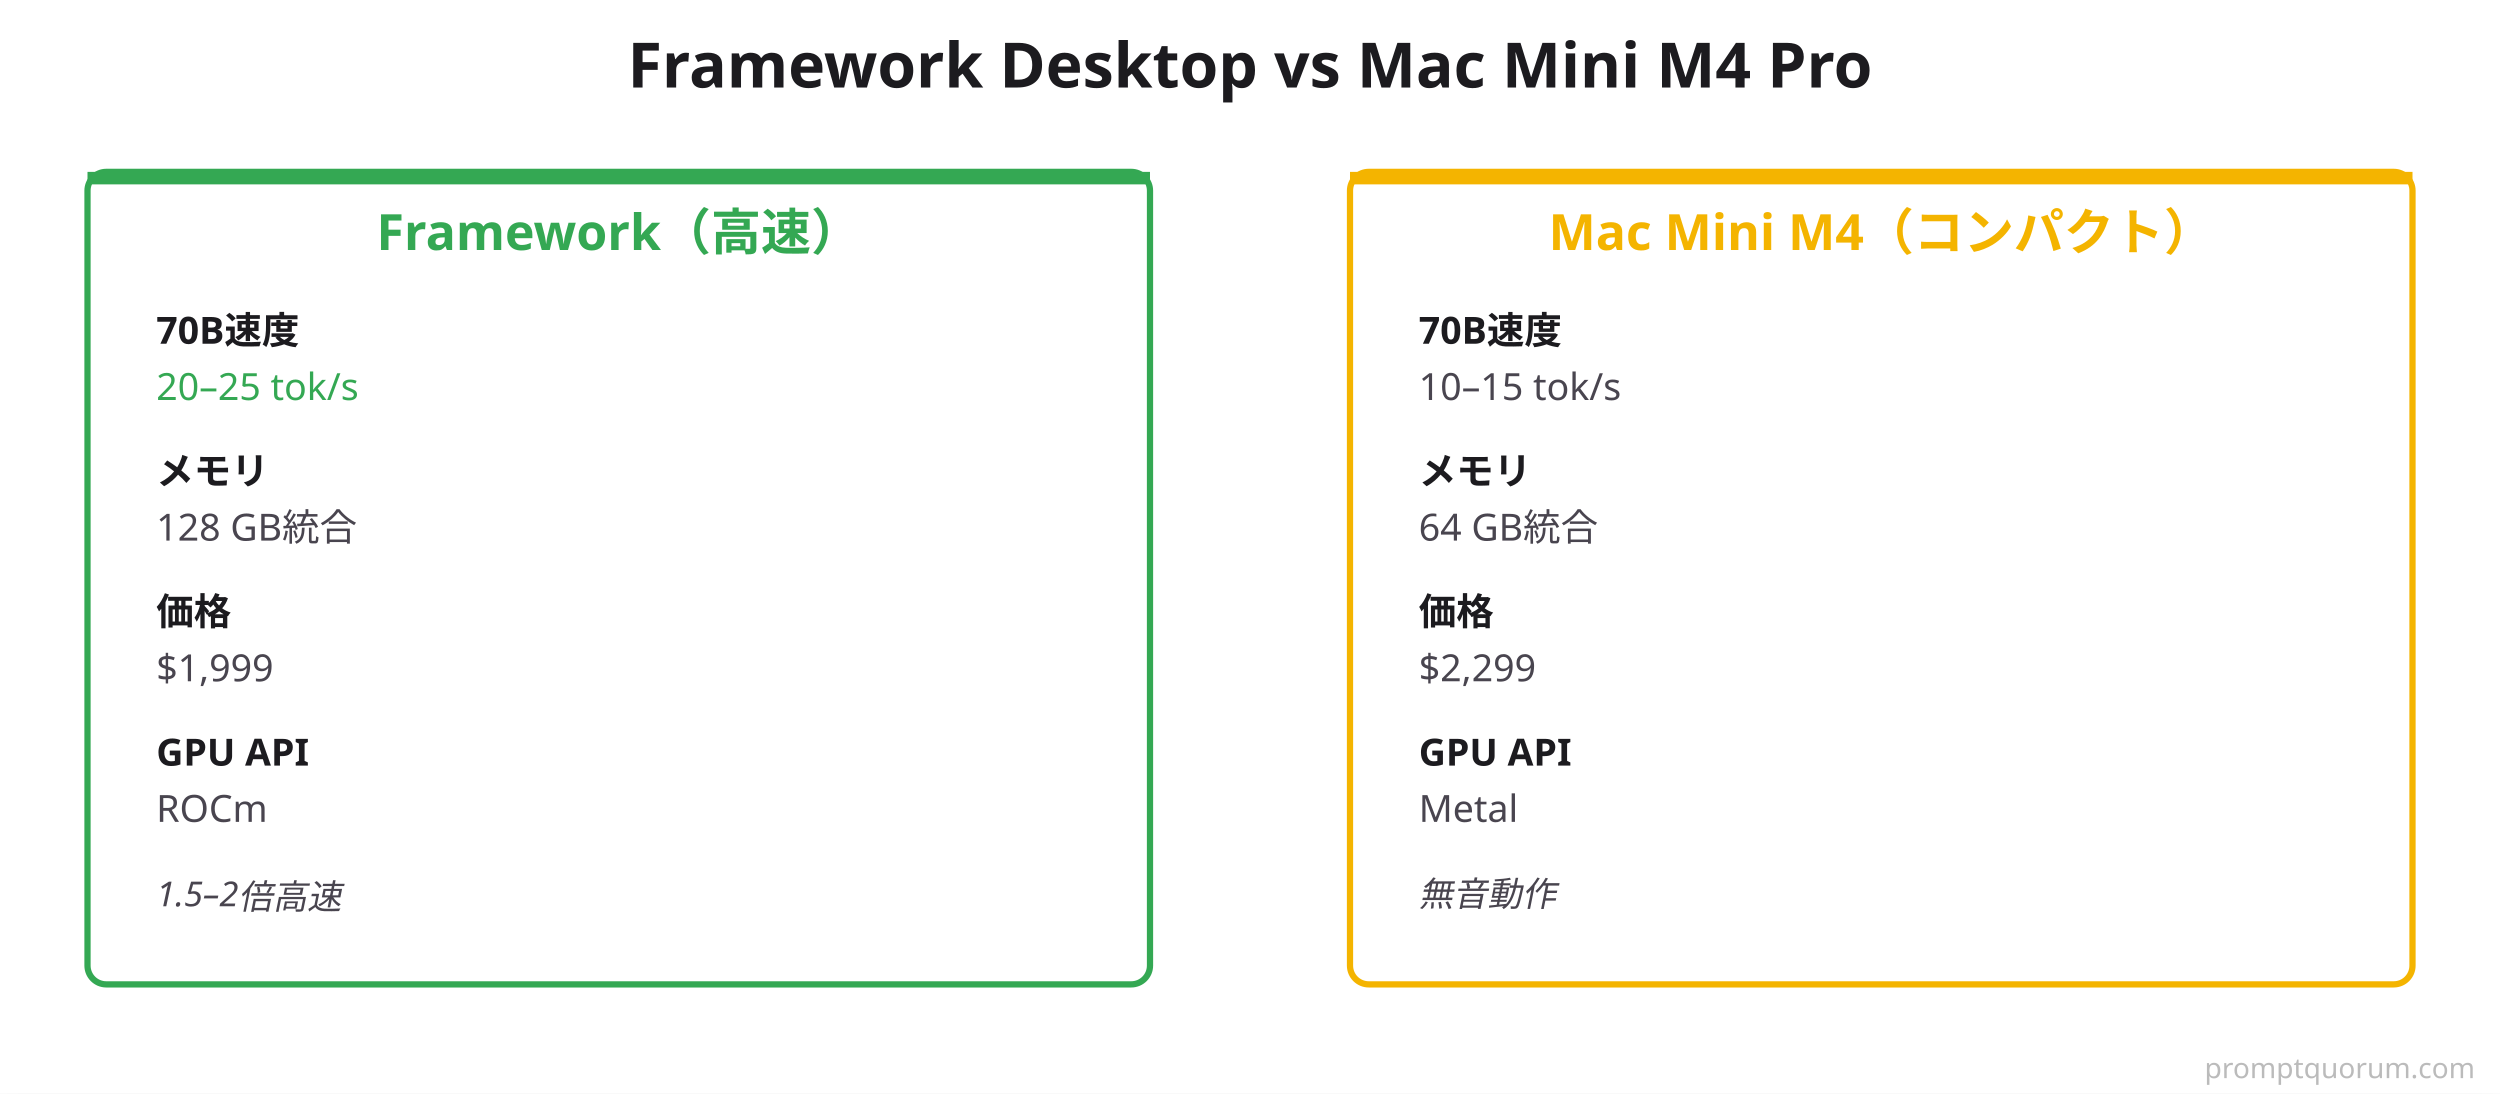
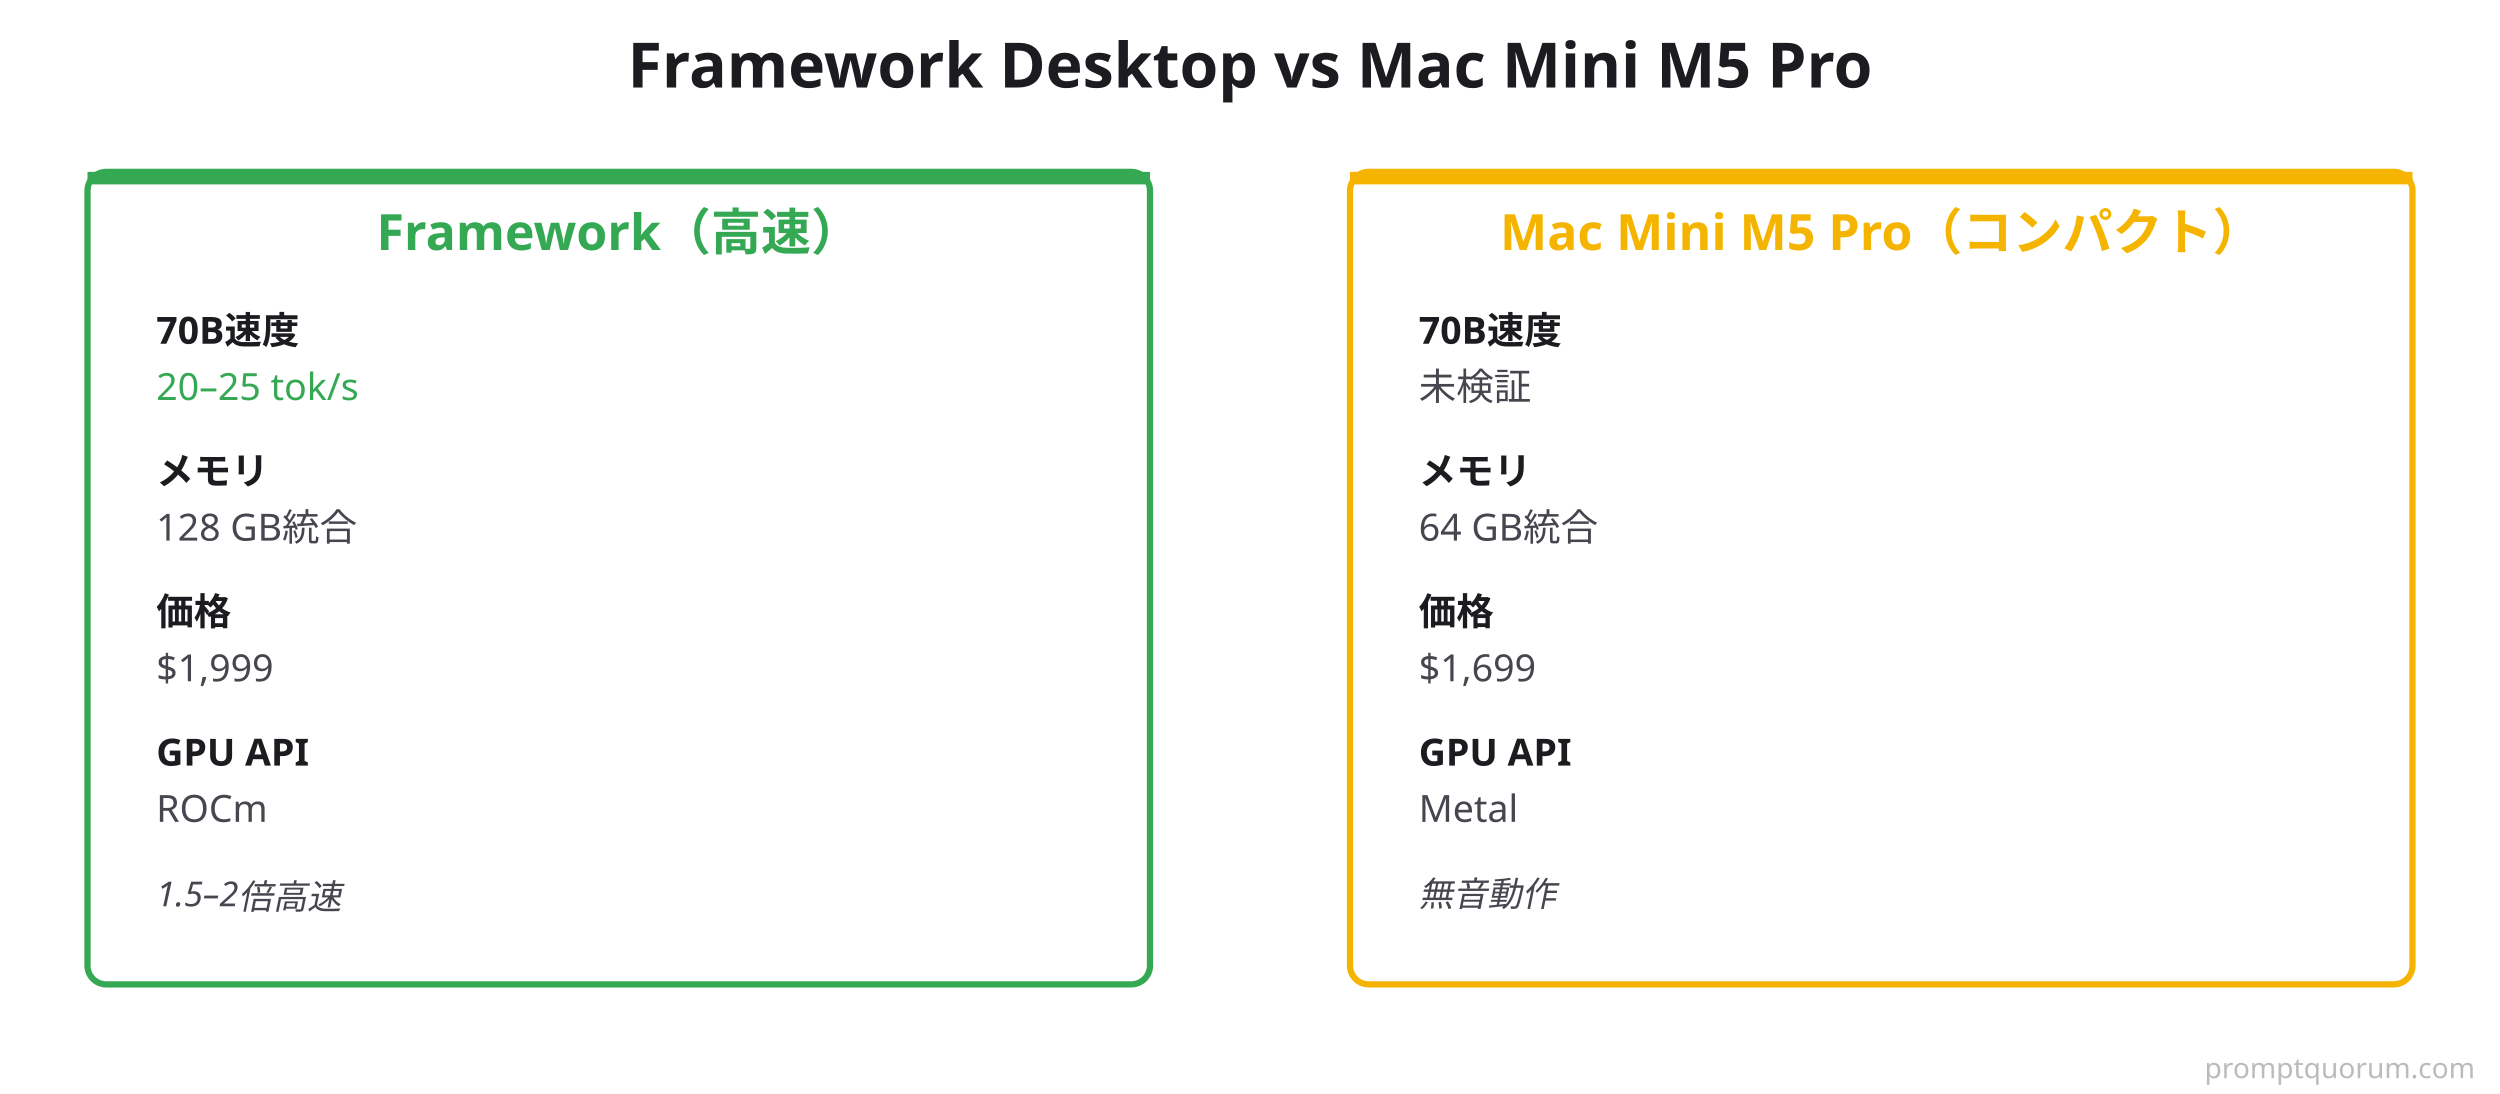
<svg xmlns="http://www.w3.org/2000/svg" viewBox="0 0 800 350">
  <defs>
    <filter id="shadow">
      <feDropShadow dx="0" dy="4" stdDeviation="6" flood-opacity="0.08" />
    </filter>
  </defs>
  <rect width="800" height="350" fill="#FFFFFF" filter="url(#shadow)" />
-   <text x="400" y="28" font-size="20" font-weight="700" fill="#1C1B1F" text-anchor="middle" font-family="system-ui">Framework Desktop vs Mac Mini M4 Pro</text>
+   <text x="400" y="28" font-size="20" font-weight="700" fill="#1C1B1F" text-anchor="middle" font-family="system-ui">Framework Desktop vs Mac Mini M5 Pro</text>
  <rect x="28" y="55" width="340" height="260" rx="6" fill="#FFFFFF" stroke="#34A853" stroke-width="2" />
  <rect x="28" y="55" width="340" height="4" rx="0" fill="#34A853" />
  <text x="198" y="80" font-size="16" font-weight="700" fill="#34A853" text-anchor="middle" font-family="system-ui">Framework（高速）</text>
  <text x="50" y="110" font-size="12" font-weight="700" fill="#1C1B1F" font-family="system-ui">70B速度</text>
  <text x="50" y="128" font-size="12" fill="#34A853" font-family="system-ui">20–25 tok/s</text>
  <text x="50" y="155" font-size="12" font-weight="700" fill="#1C1B1F" font-family="system-ui">メモリ</text>
  <text x="50" y="173" font-size="12" fill="#49454F" font-family="system-ui">128 GB統合</text>
  <text x="50" y="200" font-size="12" font-weight="700" fill="#1C1B1F" font-family="system-ui">価格</text>
  <text x="50" y="218" font-size="12" fill="#49454F" font-family="system-ui">$1,999</text>
  <text x="50" y="245" font-size="12" font-weight="700" fill="#1C1B1F" font-family="system-ui">GPU API</text>
  <text x="50" y="263" font-size="12" fill="#49454F" font-family="system-ui">ROCm</text>
  <text x="50" y="290" font-size="11" fill="#49454F" font-family="system-ui" font-style="italic">1.5–2倍高速</text>
  <rect x="432" y="55" width="340" height="260" rx="6" fill="#FFFFFF" stroke="#F4B400" stroke-width="2" />
  <rect x="432" y="55" width="340" height="4" rx="0" fill="#F4B400" />
-   <text x="602" y="80" font-size="16" font-weight="700" fill="#F4B400" text-anchor="middle" font-family="system-ui">Mac Mini M4（コンパクト）</text>
+   <text x="602" y="80" font-size="16" font-weight="700" fill="#F4B400" text-anchor="middle" font-family="system-ui">Mac Mini M5 Pro（コンパクト）</text>
  <text x="454" y="110" font-size="12" font-weight="700" fill="#1C1B1F" font-family="system-ui">70B速度</text>
-   <text x="454" y="128" font-size="12" fill="#49454F" font-family="system-ui">10–15 tok/s</text>
+   <text x="454" y="128" font-size="12" fill="#49454F" font-family="system-ui">未検証</text>
  <text x="454" y="155" font-size="12" font-weight="700" fill="#1C1B1F" font-family="system-ui">メモリ</text>
  <text x="454" y="173" font-size="12" fill="#49454F" font-family="system-ui">64 GB統合</text>
  <text x="454" y="200" font-size="12" font-weight="700" fill="#1C1B1F" font-family="system-ui">価格</text>
-   <text x="454" y="218" font-size="12" fill="#49454F" font-family="system-ui">$2,299</text>
+   <text x="454" y="218" font-size="12" fill="#49454F" font-family="system-ui">$1,699</text>
  <text x="454" y="245" font-size="12" font-weight="700" fill="#1C1B1F" font-family="system-ui">GPU API</text>
  <text x="454" y="263" font-size="12" fill="#49454F" font-family="system-ui">Metal</text>
  <text x="454" y="290" font-size="11" fill="#49454F" font-family="system-ui" font-style="italic">無音動作</text>
  <text x="792" y="345" font-family="system-ui,sans-serif" font-size="9" fill="#BBBBBB" text-anchor="end">promptquorum.com</text>
</svg>
